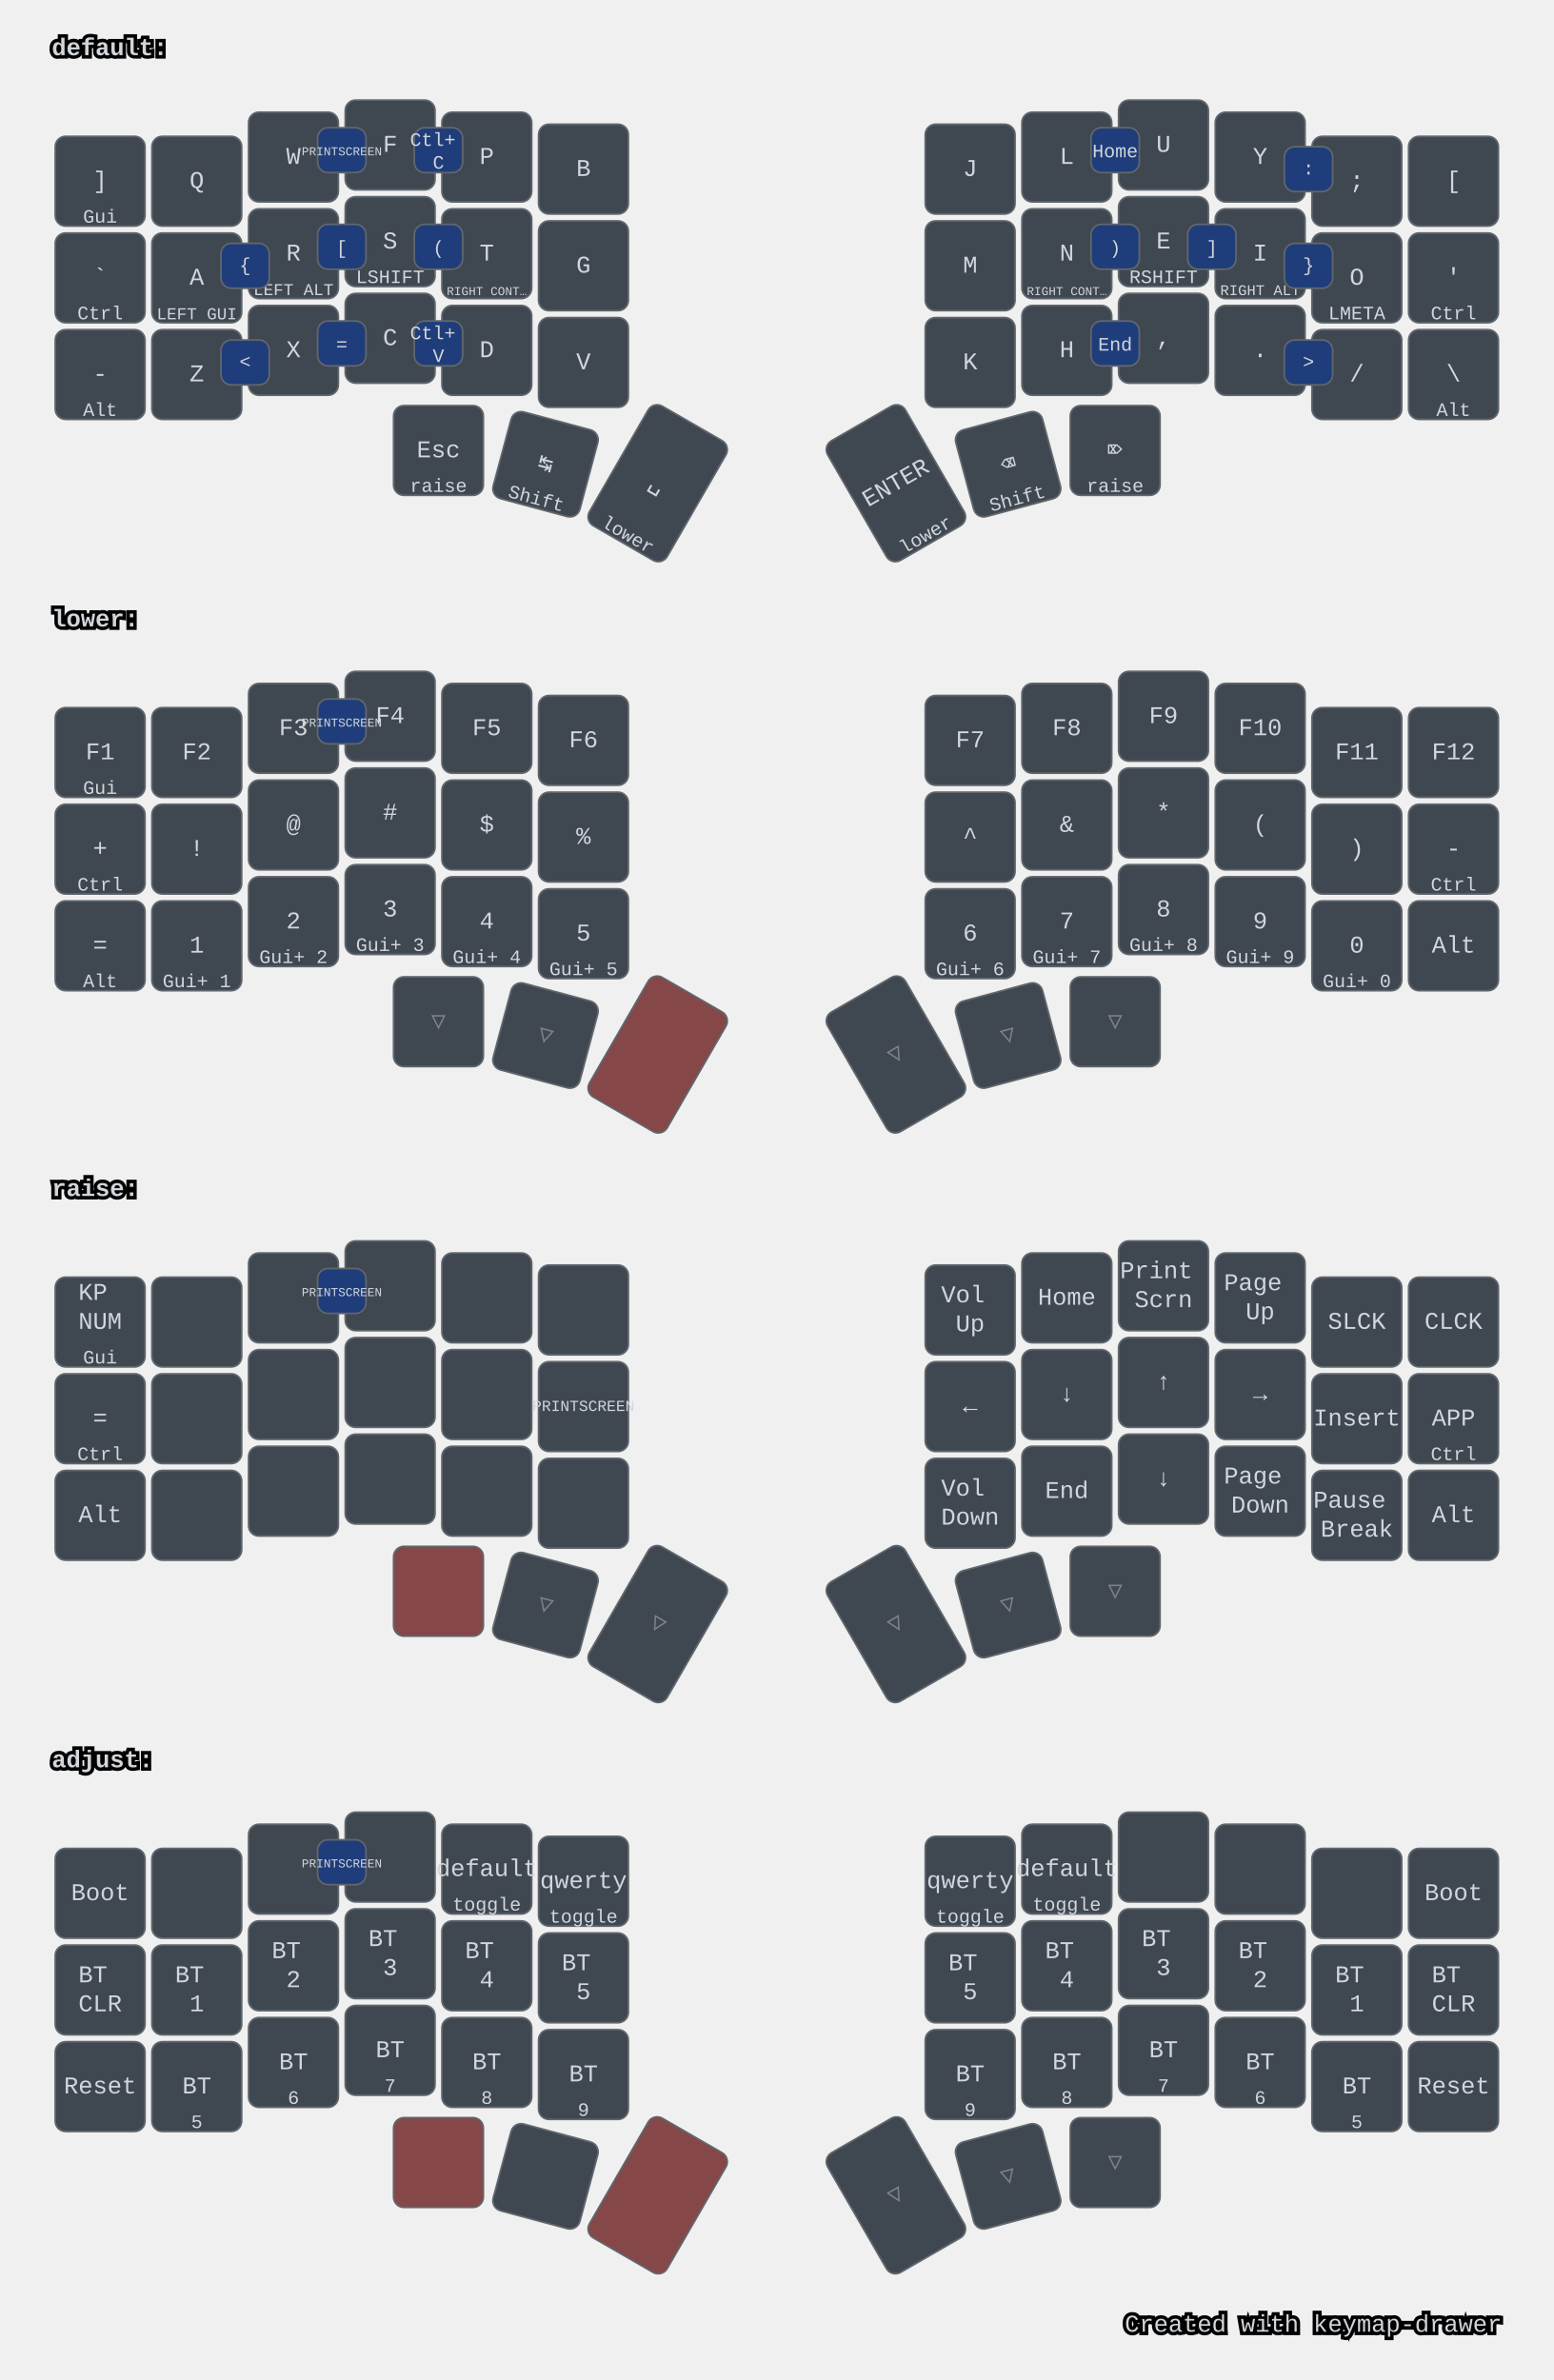
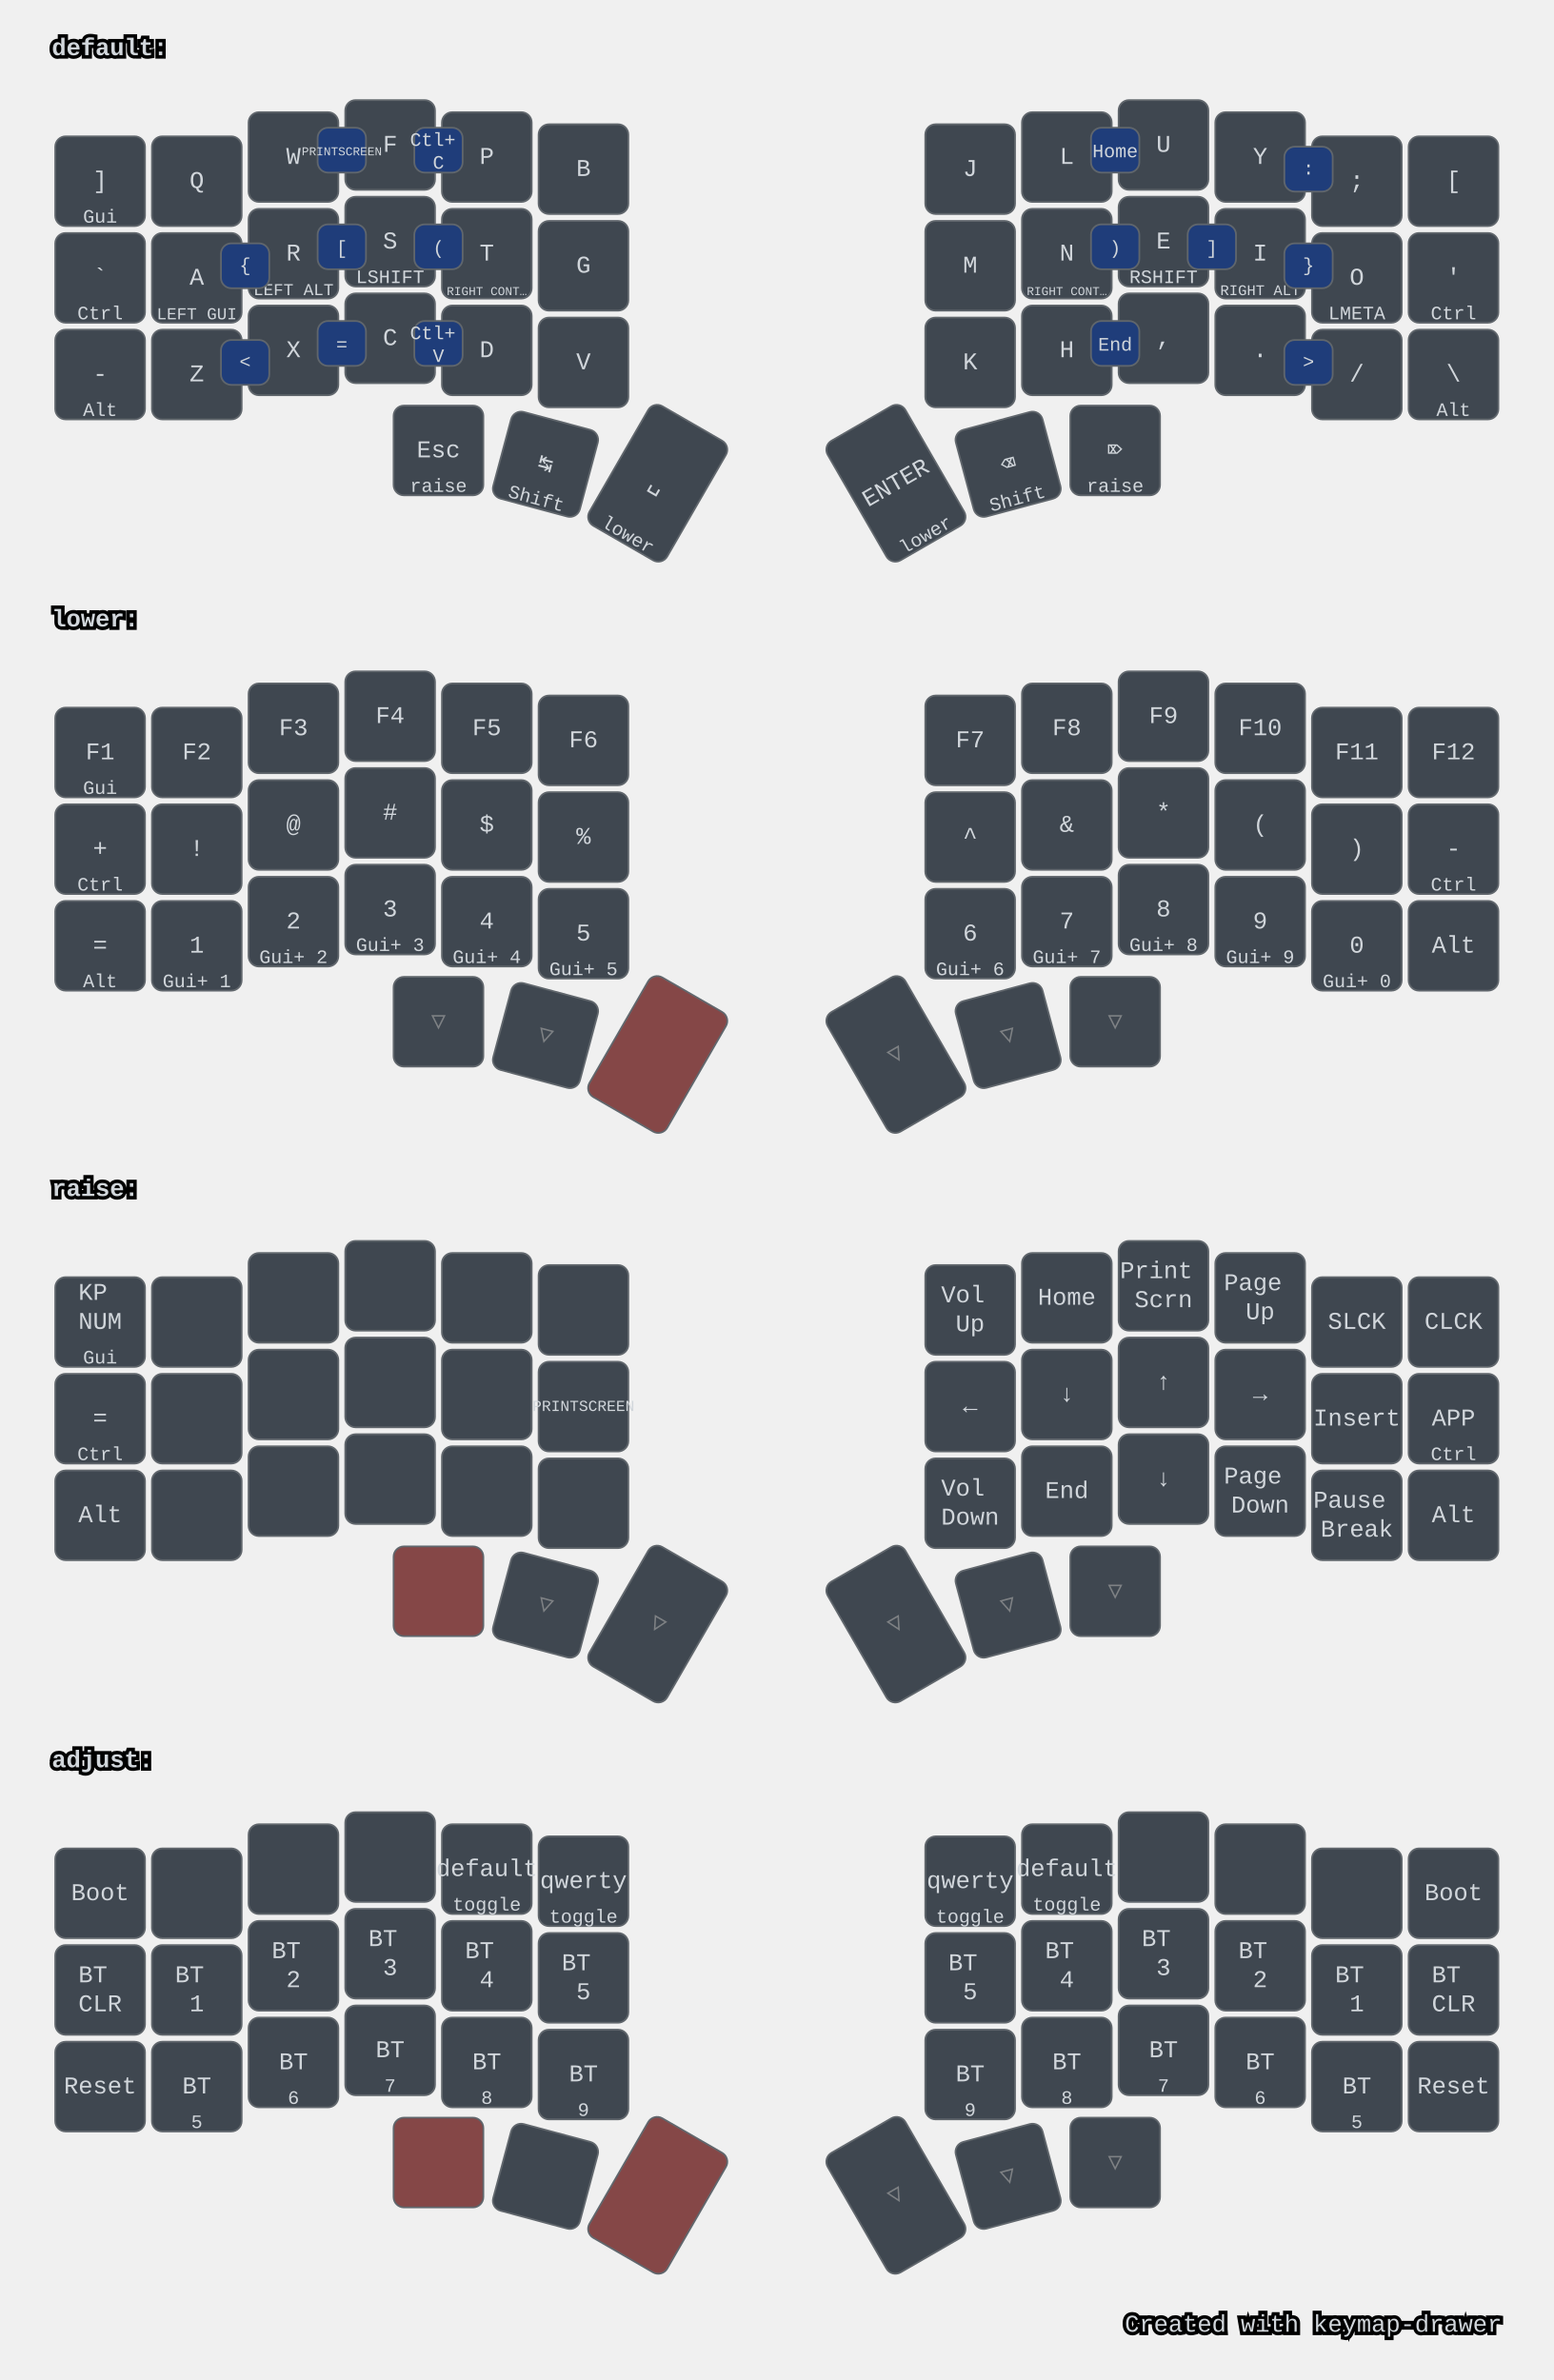
<svg xmlns="http://www.w3.org/2000/svg" width="900" height="1379" viewBox="0 0 900 1379" class="keymap">
  <style>/* inherit to force styles through use tags */
svg path {
    fill: inherit;
}

/* font and background color specifications */
svg.keymap {
    font-family: SFMono-Regular,Consolas,Liberation Mono,Menlo,monospace;
    font-size: 14px;
    font-kerning: normal;
    text-rendering: optimizeLegibility;
    fill: #24292e;
}

/* default key styling */
rect.key {
    fill: #f6f8fa;
}

rect.key, rect.combo {
    stroke: #c9cccf;
    stroke-width: 1;
}

/* default key side styling, only used is draw_key_sides is set */
rect.side {
    filter: brightness(90%);
}

/* color accent for combo boxes */
rect.combo, rect.combo-separate {
    fill: #cdf;
}

/* color accent for held keys */
rect.held, rect.combo.held {
    fill: #fdd;
}

/* color accent for ghost (optional) keys */
rect.ghost, rect.combo.ghost {
    stroke-dasharray: 4, 4;
    stroke-width: 2;
}

text {
    text-anchor: middle;
    dominant-baseline: middle;
}

/* styling for layer labels */
text.label {
    font-weight: bold;
    text-anchor: start;
    stroke: white;
    stroke-width: 4;
    paint-order: stroke;
}

/* styling for optional footer */
text.footer {
    text-anchor: end;
    dominant-baseline: auto;
    stroke: white;
    stroke-width: 4;
    paint-order: stroke;
}

/* styling for combo tap, and key hold/shifted label text */
text.combo, text.hold, text.shifted {
    font-size: 11px;
}

text.hold {
    text-anchor: middle;
    dominant-baseline: auto;
}

text.shifted {
    text-anchor: middle;
    dominant-baseline: hanging;
}

/* styling for hold/shifted label text in combo box */
text.combo.hold, text.combo.shifted {
    font-size: 8px;
}

/* lighter symbol for transparent keys */
text.trans {
    fill: #7b7e81;
}

/* styling for combo dendrons */
path.combo {
    stroke-width: 1;
    stroke: gray;
    fill: none;
}

/* Start Tabler Icons Cleanup */
/* cannot use height/width with glyphs */
.icon-tabler &gt; path {
    fill: inherit;
    stroke: inherit;
    stroke-width: 2;
}
/* hide tabler's default box */
.icon-tabler &gt; path[stroke="none"][fill="none"] {
    visibility: hidden;
}
/* End Tabler Icons Cleanup */

svg.keymap { fill: #d1d6db; }
rect.key { fill: #3f4750; }
rect.key, rect.combo { stroke: #60666c; }
rect.combo, rect.combo-separate { fill: #1f3d7a; }
rect.held, rect.combo.held { fill: #854747; }
text.label, text.footer { stroke: black; }
text.trans { fill: #7e8184; }
path.combo { stroke: #7f7f7f; }
</style>
  <g transform="translate(30, 0)" class="layer-default">
    <text x="0" y="28" class="label">default:</text>
    <g transform="translate(0, 56)">
      <g transform="translate(28, 49)" class="key keypos-0">
        <rect rx="6" ry="6" x="-26" y="-26" width="52" height="52" class="key" />
        <text x="0" y="0" class="key tap">]</text>
        <text x="0" y="24" class="key hold">Gui</text>
      </g>
      <g transform="translate(84, 49)" class="key keypos-1">
        <rect rx="6" ry="6" x="-26" y="-26" width="52" height="52" class="key" />
        <text x="0" y="0" class="key tap">Q</text>
      </g>
      <g transform="translate(140, 35)" class="key keypos-2">
        <rect rx="6" ry="6" x="-26" y="-26" width="52" height="52" class="key" />
        <text x="0" y="0" class="key tap">W</text>
      </g>
      <g transform="translate(196, 28)" class="key keypos-3">
        <rect rx="6" ry="6" x="-26" y="-26" width="52" height="52" class="key" />
        <text x="0" y="0" class="key tap">F</text>
      </g>
      <g transform="translate(252, 35)" class="key keypos-4">
        <rect rx="6" ry="6" x="-26" y="-26" width="52" height="52" class="key" />
        <text x="0" y="0" class="key tap">P</text>
      </g>
      <g transform="translate(308, 42)" class="key keypos-5">
        <rect rx="6" ry="6" x="-26" y="-26" width="52" height="52" class="key" />
        <text x="0" y="0" class="key tap">B</text>
      </g>
      <g transform="translate(532, 42)" class="key keypos-6">
        <rect rx="6" ry="6" x="-26" y="-26" width="52" height="52" class="key" />
        <text x="0" y="0" class="key tap">J</text>
      </g>
      <g transform="translate(588, 35)" class="key keypos-7">
        <rect rx="6" ry="6" x="-26" y="-26" width="52" height="52" class="key" />
        <text x="0" y="0" class="key tap">L</text>
      </g>
      <g transform="translate(644, 28)" class="key keypos-8">
        <rect rx="6" ry="6" x="-26" y="-26" width="52" height="52" class="key" />
        <text x="0" y="0" class="key tap">U</text>
      </g>
      <g transform="translate(700, 35)" class="key keypos-9">
        <rect rx="6" ry="6" x="-26" y="-26" width="52" height="52" class="key" />
        <text x="0" y="0" class="key tap">Y</text>
      </g>
      <g transform="translate(756, 49)" class="key keypos-10">
        <rect rx="6" ry="6" x="-26" y="-26" width="52" height="52" class="key" />
        <text x="0" y="0" class="key tap">;</text>
      </g>
      <g transform="translate(812, 49)" class="key keypos-11">
        <rect rx="6" ry="6" x="-26" y="-26" width="52" height="52" class="key" />
        <text x="0" y="0" class="key tap">[</text>
      </g>
      <g transform="translate(28, 105)" class="key keypos-12">
        <rect rx="6" ry="6" x="-26" y="-26" width="52" height="52" class="key" />
        <text x="0" y="0" class="key tap">`</text>
        <text x="0" y="24" class="key hold">Ctrl</text>
      </g>
      <g transform="translate(84, 105)" class="key keypos-13">
        <rect rx="6" ry="6" x="-26" y="-26" width="52" height="52" class="key" />
        <text x="0" y="0" class="key tap">A</text>
        <text x="0" y="24" class="key hold">
          <tspan style="font-size: 88%">LEFT GUI</tspan>
        </text>
      </g>
      <g transform="translate(140, 91)" class="key keypos-14">
        <rect rx="6" ry="6" x="-26" y="-26" width="52" height="52" class="key" />
        <text x="0" y="0" class="key tap">R</text>
        <text x="0" y="24" class="key hold">
          <tspan style="font-size: 88%">LEFT ALT</tspan>
        </text>
      </g>
      <g transform="translate(196, 84)" class="key keypos-15">
        <rect rx="6" ry="6" x="-26" y="-26" width="52" height="52" class="key" />
        <text x="0" y="0" class="key tap">S</text>
        <text x="0" y="24" class="key hold">LSHIFT</text>
      </g>
      <g transform="translate(252, 91)" class="key keypos-16">
        <rect rx="6" ry="6" x="-26" y="-26" width="52" height="52" class="key" />
        <text x="0" y="0" class="key tap">T</text>
        <text x="0" y="24" class="key hold">
          <tspan style="font-size: 64%">RIGHT CONT…</tspan>
        </text>
      </g>
      <g transform="translate(308, 98)" class="key keypos-17">
        <rect rx="6" ry="6" x="-26" y="-26" width="52" height="52" class="key" />
        <text x="0" y="0" class="key tap">G</text>
      </g>
      <g transform="translate(532, 98)" class="key keypos-18">
        <rect rx="6" ry="6" x="-26" y="-26" width="52" height="52" class="key" />
        <text x="0" y="0" class="key tap">M</text>
      </g>
      <g transform="translate(588, 91)" class="key keypos-19">
        <rect rx="6" ry="6" x="-26" y="-26" width="52" height="52" class="key" />
        <text x="0" y="0" class="key tap">N</text>
        <text x="0" y="24" class="key hold">
          <tspan style="font-size: 64%">RIGHT CONT…</tspan>
        </text>
      </g>
      <g transform="translate(644, 84)" class="key keypos-20">
        <rect rx="6" ry="6" x="-26" y="-26" width="52" height="52" class="key" />
        <text x="0" y="0" class="key tap">E</text>
        <text x="0" y="24" class="key hold">RSHIFT</text>
      </g>
      <g transform="translate(700, 91)" class="key keypos-21">
        <rect rx="6" ry="6" x="-26" y="-26" width="52" height="52" class="key" />
        <text x="0" y="0" class="key tap">I</text>
        <text x="0" y="24" class="key hold">
          <tspan style="font-size: 78%">RIGHT ALT</tspan>
        </text>
      </g>
      <g transform="translate(756, 105)" class="key keypos-22">
        <rect rx="6" ry="6" x="-26" y="-26" width="52" height="52" class="key" />
        <text x="0" y="0" class="key tap">O</text>
        <text x="0" y="24" class="key hold">LMETA</text>
      </g>
      <g transform="translate(812, 105)" class="key keypos-23">
        <rect rx="6" ry="6" x="-26" y="-26" width="52" height="52" class="key" />
        <text x="0" y="0" class="key tap">'</text>
        <text x="0" y="24" class="key hold">Ctrl</text>
      </g>
      <g transform="translate(28, 161)" class="key keypos-24">
        <rect rx="6" ry="6" x="-26" y="-26" width="52" height="52" class="key" />
        <text x="0" y="0" class="key tap">-</text>
        <text x="0" y="24" class="key hold">Alt</text>
      </g>
      <g transform="translate(84, 161)" class="key keypos-25">
        <rect rx="6" ry="6" x="-26" y="-26" width="52" height="52" class="key" />
        <text x="0" y="0" class="key tap">Z</text>
      </g>
      <g transform="translate(140, 147)" class="key keypos-26">
        <rect rx="6" ry="6" x="-26" y="-26" width="52" height="52" class="key" />
        <text x="0" y="0" class="key tap">X</text>
      </g>
      <g transform="translate(196, 140)" class="key keypos-27">
        <rect rx="6" ry="6" x="-26" y="-26" width="52" height="52" class="key" />
        <text x="0" y="0" class="key tap">C</text>
      </g>
      <g transform="translate(252, 147)" class="key keypos-28">
        <rect rx="6" ry="6" x="-26" y="-26" width="52" height="52" class="key" />
        <text x="0" y="0" class="key tap">D</text>
      </g>
      <g transform="translate(308, 154)" class="key keypos-29">
        <rect rx="6" ry="6" x="-26" y="-26" width="52" height="52" class="key" />
        <text x="0" y="0" class="key tap">V</text>
      </g>
      <g transform="translate(532, 154)" class="key keypos-30">
        <rect rx="6" ry="6" x="-26" y="-26" width="52" height="52" class="key" />
        <text x="0" y="0" class="key tap">K</text>
      </g>
      <g transform="translate(588, 147)" class="key keypos-31">
        <rect rx="6" ry="6" x="-26" y="-26" width="52" height="52" class="key" />
        <text x="0" y="0" class="key tap">H</text>
      </g>
      <g transform="translate(644, 140)" class="key keypos-32">
        <rect rx="6" ry="6" x="-26" y="-26" width="52" height="52" class="key" />
        <text x="0" y="0" class="key tap">,</text>
      </g>
      <g transform="translate(700, 147)" class="key keypos-33">
        <rect rx="6" ry="6" x="-26" y="-26" width="52" height="52" class="key" />
        <text x="0" y="0" class="key tap">.</text>
      </g>
      <g transform="translate(756, 161)" class="key keypos-34">
        <rect rx="6" ry="6" x="-26" y="-26" width="52" height="52" class="key" />
        <text x="0" y="0" class="key tap">/</text>
      </g>
      <g transform="translate(812, 161)" class="key keypos-35">
        <rect rx="6" ry="6" x="-26" y="-26" width="52" height="52" class="key" />
        <text x="0" y="0" class="key tap">\</text>
        <text x="0" y="24" class="key hold">Alt</text>
      </g>
      <g transform="translate(224, 205)" class="key keypos-36">
        <rect rx="6" ry="6" x="-26" y="-26" width="52" height="52" class="key" />
        <text x="0" y="0" class="key tap">Esc</text>
        <text x="0" y="24" class="key hold">raise</text>
      </g>
      <g transform="translate(286, 213) rotate(15.0)" class="key keypos-37">
        <rect rx="6" ry="6" x="-26" y="-26" width="52" height="52" class="key" />
        <text x="0" y="0" class="key tap">↹</text>
        <text x="0" y="24" class="key hold">Shift</text>
      </g>
      <g transform="translate(351, 224) rotate(30.0)" class="key keypos-38">
        <rect rx="6" ry="6" x="-26" y="-40" width="52" height="80" class="key" />
        <text x="0" y="0" class="key tap">␣</text>
        <text x="0" y="38" class="key hold">lower</text>
      </g>
      <g transform="translate(489, 224) rotate(-30.0)" class="key keypos-39">
        <rect rx="6" ry="6" x="-26" y="-40" width="52" height="80" class="key" />
        <text x="0" y="0" class="key tap">ENTER</text>
        <text x="0" y="38" class="key hold">lower</text>
      </g>
      <g transform="translate(554, 213) rotate(-15.0)" class="key keypos-40">
        <rect rx="6" ry="6" x="-26" y="-26" width="52" height="52" class="key" />
        <text x="0" y="0" class="key tap">⌫</text>
        <text x="0" y="24" class="key hold">Shift</text>
      </g>
      <g transform="translate(616, 205)" class="key keypos-41">
        <rect rx="6" ry="6" x="-26" y="-26" width="52" height="52" class="key" />
        <text x="0" y="0" class="key tap">⌦</text>
        <text x="0" y="24" class="key hold">raise</text>
      </g>
      <g class="combo combopos-0">
        <rect rx="6" ry="6" x="210" y="74" width="28" height="26" class="combo" />
        <text x="224" y="88" class="combo tap">(</text>
      </g>
      <g class="combo combopos-1">
        <rect rx="6" ry="6" x="602" y="74" width="28" height="26" class="combo" />
        <text x="616" y="88" class="combo tap">)</text>
      </g>
      <g class="combo combopos-2">
        <rect rx="6" ry="6" x="154" y="74" width="28" height="26" class="combo" />
        <text x="168" y="88" class="combo tap">[</text>
      </g>
      <g class="combo combopos-3">
        <rect rx="6" ry="6" x="658" y="74" width="28" height="26" class="combo" />
        <text x="672" y="88" class="combo tap">]</text>
      </g>
      <g class="combo combopos-4">
        <rect rx="6" ry="6" x="98" y="85" width="28" height="26" class="combo" />
        <text x="112" y="98" class="combo tap">{</text>
      </g>
      <g class="combo combopos-5">
        <rect rx="6" ry="6" x="714" y="85" width="28" height="26" class="combo" />
        <text x="728" y="98" class="combo tap">}</text>
      </g>
      <g class="combo combopos-6">
        <rect rx="6" ry="6" x="602" y="18" width="28" height="26" class="combo" />
        <text x="616" y="32" class="combo tap">Home</text>
      </g>
      <g class="combo combopos-7">
        <rect rx="6" ry="6" x="602" y="130" width="28" height="26" class="combo" />
        <text x="616" y="144" class="combo tap">End</text>
      </g>
      <g class="combo combopos-8">
        <rect rx="6" ry="6" x="210" y="18" width="28" height="26" class="combo" />
        <text x="224" y="32" class="combo tap">
          <tspan x="224" dy="-0.6em">Ctl+</tspan>
          <tspan x="224" dy="1.2em">C</tspan>
        </text>
      </g>
      <g class="combo combopos-9">
        <rect rx="6" ry="6" x="210" y="130" width="28" height="26" class="combo" />
        <text x="224" y="144" class="combo tap">
          <tspan x="224" dy="-0.6em">Ctl+</tspan>
          <tspan x="224" dy="1.2em">V</tspan>
        </text>
      </g>
      <g class="combo combopos-10">
        <rect rx="6" ry="6" x="98" y="141" width="28" height="26" class="combo" />
        <text x="112" y="154" class="combo tap">&lt;</text>
      </g>
      <g class="combo combopos-11">
        <rect rx="6" ry="6" x="714" y="141" width="28" height="26" class="combo" />
        <text x="728" y="154" class="combo tap">&gt;</text>
      </g>
      <g class="combo combopos-12">
        <rect rx="6" ry="6" x="154" y="130" width="28" height="26" class="combo" />
        <text x="168" y="144" class="combo tap">=</text>
      </g>
      <g class="combo combopos-13">
        <rect rx="6" ry="6" x="714" y="29" width="28" height="26" class="combo" />
        <text x="728" y="42" class="combo tap">:</text>
      </g>
      <g class="combo combopos-14">
        <rect rx="6" ry="6" x="154" y="18" width="28" height="26" class="combo" />
        <text x="168" y="32" class="combo tap">
          <tspan style="font-size: 64%">PRINTSCREEN</tspan>
        </text>
      </g>
    </g>
  </g>
  <g transform="translate(30, 331)" class="layer-lower">
    <text x="0" y="28" class="label">lower:</text>
    <g transform="translate(0, 56)">
      <g transform="translate(28, 49)" class="key keypos-0">
        <rect rx="6" ry="6" x="-26" y="-26" width="52" height="52" class="key" />
        <text x="0" y="0" class="key tap">F1</text>
        <text x="0" y="24" class="key hold">Gui</text>
      </g>
      <g transform="translate(84, 49)" class="key keypos-1">
        <rect rx="6" ry="6" x="-26" y="-26" width="52" height="52" class="key" />
        <text x="0" y="0" class="key tap">F2</text>
      </g>
      <g transform="translate(140, 35)" class="key keypos-2">
        <rect rx="6" ry="6" x="-26" y="-26" width="52" height="52" class="key" />
        <text x="0" y="0" class="key tap">F3</text>
      </g>
      <g transform="translate(196, 28)" class="key keypos-3">
        <rect rx="6" ry="6" x="-26" y="-26" width="52" height="52" class="key" />
        <text x="0" y="0" class="key tap">F4</text>
      </g>
      <g transform="translate(252, 35)" class="key keypos-4">
        <rect rx="6" ry="6" x="-26" y="-26" width="52" height="52" class="key" />
        <text x="0" y="0" class="key tap">F5</text>
      </g>
      <g transform="translate(308, 42)" class="key keypos-5">
        <rect rx="6" ry="6" x="-26" y="-26" width="52" height="52" class="key" />
        <text x="0" y="0" class="key tap">F6</text>
      </g>
      <g transform="translate(532, 42)" class="key keypos-6">
        <rect rx="6" ry="6" x="-26" y="-26" width="52" height="52" class="key" />
        <text x="0" y="0" class="key tap">F7</text>
      </g>
      <g transform="translate(588, 35)" class="key keypos-7">
        <rect rx="6" ry="6" x="-26" y="-26" width="52" height="52" class="key" />
        <text x="0" y="0" class="key tap">F8</text>
      </g>
      <g transform="translate(644, 28)" class="key keypos-8">
        <rect rx="6" ry="6" x="-26" y="-26" width="52" height="52" class="key" />
        <text x="0" y="0" class="key tap">F9</text>
      </g>
      <g transform="translate(700, 35)" class="key keypos-9">
        <rect rx="6" ry="6" x="-26" y="-26" width="52" height="52" class="key" />
        <text x="0" y="0" class="key tap">F10</text>
      </g>
      <g transform="translate(756, 49)" class="key keypos-10">
        <rect rx="6" ry="6" x="-26" y="-26" width="52" height="52" class="key" />
        <text x="0" y="0" class="key tap">F11</text>
      </g>
      <g transform="translate(812, 49)" class="key keypos-11">
        <rect rx="6" ry="6" x="-26" y="-26" width="52" height="52" class="key" />
        <text x="0" y="0" class="key tap">F12</text>
      </g>
      <g transform="translate(28, 105)" class="key keypos-12">
        <rect rx="6" ry="6" x="-26" y="-26" width="52" height="52" class="key" />
        <text x="0" y="0" class="key tap">+</text>
        <text x="0" y="24" class="key hold">Ctrl</text>
      </g>
      <g transform="translate(84, 105)" class="key keypos-13">
        <rect rx="6" ry="6" x="-26" y="-26" width="52" height="52" class="key" />
        <text x="0" y="0" class="key tap">!</text>
      </g>
      <g transform="translate(140, 91)" class="key keypos-14">
        <rect rx="6" ry="6" x="-26" y="-26" width="52" height="52" class="key" />
        <text x="0" y="0" class="key tap">@</text>
      </g>
      <g transform="translate(196, 84)" class="key keypos-15">
        <rect rx="6" ry="6" x="-26" y="-26" width="52" height="52" class="key" />
        <text x="0" y="0" class="key tap">#</text>
      </g>
      <g transform="translate(252, 91)" class="key keypos-16">
        <rect rx="6" ry="6" x="-26" y="-26" width="52" height="52" class="key" />
        <text x="0" y="0" class="key tap">$</text>
      </g>
      <g transform="translate(308, 98)" class="key keypos-17">
        <rect rx="6" ry="6" x="-26" y="-26" width="52" height="52" class="key" />
        <text x="0" y="0" class="key tap">%</text>
      </g>
      <g transform="translate(532, 98)" class="key keypos-18">
        <rect rx="6" ry="6" x="-26" y="-26" width="52" height="52" class="key" />
        <text x="0" y="0" class="key tap">^</text>
      </g>
      <g transform="translate(588, 91)" class="key keypos-19">
        <rect rx="6" ry="6" x="-26" y="-26" width="52" height="52" class="key" />
        <text x="0" y="0" class="key tap">&amp;</text>
      </g>
      <g transform="translate(644, 84)" class="key keypos-20">
        <rect rx="6" ry="6" x="-26" y="-26" width="52" height="52" class="key" />
        <text x="0" y="0" class="key tap">*</text>
      </g>
      <g transform="translate(700, 91)" class="key keypos-21">
        <rect rx="6" ry="6" x="-26" y="-26" width="52" height="52" class="key" />
        <text x="0" y="0" class="key tap">(</text>
      </g>
      <g transform="translate(756, 105)" class="key keypos-22">
        <rect rx="6" ry="6" x="-26" y="-26" width="52" height="52" class="key" />
        <text x="0" y="0" class="key tap">)</text>
      </g>
      <g transform="translate(812, 105)" class="key keypos-23">
        <rect rx="6" ry="6" x="-26" y="-26" width="52" height="52" class="key" />
        <text x="0" y="0" class="key tap">-</text>
        <text x="0" y="24" class="key hold">Ctrl</text>
      </g>
      <g transform="translate(28, 161)" class="key keypos-24">
        <rect rx="6" ry="6" x="-26" y="-26" width="52" height="52" class="key" />
        <text x="0" y="0" class="key tap">=</text>
        <text x="0" y="24" class="key hold">Alt</text>
      </g>
      <g transform="translate(84, 161)" class="key keypos-25">
        <rect rx="6" ry="6" x="-26" y="-26" width="52" height="52" class="key" />
        <text x="0" y="0" class="key tap">1</text>
        <text x="0" y="24" class="key hold">Gui+ 1</text>
      </g>
      <g transform="translate(140, 147)" class="key keypos-26">
        <rect rx="6" ry="6" x="-26" y="-26" width="52" height="52" class="key" />
        <text x="0" y="0" class="key tap">2</text>
        <text x="0" y="24" class="key hold">Gui+ 2</text>
      </g>
      <g transform="translate(196, 140)" class="key keypos-27">
        <rect rx="6" ry="6" x="-26" y="-26" width="52" height="52" class="key" />
        <text x="0" y="0" class="key tap">3</text>
        <text x="0" y="24" class="key hold">Gui+ 3</text>
      </g>
      <g transform="translate(252, 147)" class="key keypos-28">
        <rect rx="6" ry="6" x="-26" y="-26" width="52" height="52" class="key" />
        <text x="0" y="0" class="key tap">4</text>
        <text x="0" y="24" class="key hold">Gui+ 4</text>
      </g>
      <g transform="translate(308, 154)" class="key keypos-29">
        <rect rx="6" ry="6" x="-26" y="-26" width="52" height="52" class="key" />
        <text x="0" y="0" class="key tap">5</text>
        <text x="0" y="24" class="key hold">Gui+ 5</text>
      </g>
      <g transform="translate(532, 154)" class="key keypos-30">
        <rect rx="6" ry="6" x="-26" y="-26" width="52" height="52" class="key" />
        <text x="0" y="0" class="key tap">6</text>
        <text x="0" y="24" class="key hold">Gui+ 6</text>
      </g>
      <g transform="translate(588, 147)" class="key keypos-31">
        <rect rx="6" ry="6" x="-26" y="-26" width="52" height="52" class="key" />
        <text x="0" y="0" class="key tap">7</text>
        <text x="0" y="24" class="key hold">Gui+ 7</text>
      </g>
      <g transform="translate(644, 140)" class="key keypos-32">
        <rect rx="6" ry="6" x="-26" y="-26" width="52" height="52" class="key" />
        <text x="0" y="0" class="key tap">8</text>
        <text x="0" y="24" class="key hold">Gui+ 8</text>
      </g>
      <g transform="translate(700, 147)" class="key keypos-33">
        <rect rx="6" ry="6" x="-26" y="-26" width="52" height="52" class="key" />
        <text x="0" y="0" class="key tap">9</text>
        <text x="0" y="24" class="key hold">Gui+ 9</text>
      </g>
      <g transform="translate(756, 161)" class="key keypos-34">
        <rect rx="6" ry="6" x="-26" y="-26" width="52" height="52" class="key" />
        <text x="0" y="0" class="key tap">0</text>
        <text x="0" y="24" class="key hold">Gui+ 0</text>
      </g>
      <g transform="translate(812, 161)" class="key keypos-35">
        <rect rx="6" ry="6" x="-26" y="-26" width="52" height="52" class="key" />
        <text x="0" y="0" class="key tap">Alt</text>
      </g>
      <g transform="translate(224, 205)" class="key trans keypos-36">
        <rect rx="6" ry="6" x="-26" y="-26" width="52" height="52" class="key trans" />
        <text x="0" y="0" class="key trans tap">▽</text>
      </g>
      <g transform="translate(286, 213) rotate(15.0)" class="key trans keypos-37">
        <rect rx="6" ry="6" x="-26" y="-26" width="52" height="52" class="key trans" />
        <text x="0" y="0" class="key trans tap">▽</text>
      </g>
      <g transform="translate(351, 224) rotate(30.0)" class="key held keypos-38">
        <rect rx="6" ry="6" x="-26" y="-40" width="52" height="80" class="key held" />
      </g>
      <g transform="translate(489, 224) rotate(-30.0)" class="key trans keypos-39">
        <rect rx="6" ry="6" x="-26" y="-40" width="52" height="80" class="key trans" />
        <text x="0" y="0" class="key trans tap">▽</text>
      </g>
      <g transform="translate(554, 213) rotate(-15.0)" class="key trans keypos-40">
        <rect rx="6" ry="6" x="-26" y="-26" width="52" height="52" class="key trans" />
        <text x="0" y="0" class="key trans tap">▽</text>
      </g>
      <g transform="translate(616, 205)" class="key trans keypos-41">
        <rect rx="6" ry="6" x="-26" y="-26" width="52" height="52" class="key trans" />
        <text x="0" y="0" class="key trans tap">▽</text>
      </g>
-       <g class="combo combopos-0">
-         <rect rx="6" ry="6" x="154" y="18" width="28" height="26" class="combo" />
-         <text x="168" y="32" class="combo tap">
-           <tspan style="font-size: 64%">PRINTSCREEN</tspan>
-         </text>
-       </g>
    </g>
  </g>
  <g transform="translate(30, 661)" class="layer-raise">
    <text x="0" y="28" class="label">raise:</text>
    <g transform="translate(0, 56)">
      <g transform="translate(28, 49)" class="key keypos-0">
        <rect rx="6" ry="6" x="-26" y="-26" width="52" height="52" class="key" />
        <text x="0" y="0" class="key tap">
          <tspan x="0" dy="-1.2em">KP</tspan>
          <tspan x="0" dy="1.2em">NUM</tspan>
        </text>
        <text x="0" y="24" class="key hold">Gui</text>
      </g>
      <g transform="translate(84, 49)" class="key keypos-1">
        <rect rx="6" ry="6" x="-26" y="-26" width="52" height="52" class="key" />
      </g>
      <g transform="translate(140, 35)" class="key keypos-2">
        <rect rx="6" ry="6" x="-26" y="-26" width="52" height="52" class="key" />
      </g>
      <g transform="translate(196, 28)" class="key keypos-3">
        <rect rx="6" ry="6" x="-26" y="-26" width="52" height="52" class="key" />
      </g>
      <g transform="translate(252, 35)" class="key keypos-4">
        <rect rx="6" ry="6" x="-26" y="-26" width="52" height="52" class="key" />
      </g>
      <g transform="translate(308, 42)" class="key keypos-5">
        <rect rx="6" ry="6" x="-26" y="-26" width="52" height="52" class="key" />
      </g>
      <g transform="translate(532, 42)" class="key keypos-6">
        <rect rx="6" ry="6" x="-26" y="-26" width="52" height="52" class="key" />
        <text x="0" y="0" class="key tap">
          <tspan x="0" dy="-0.6em">Vol</tspan>
          <tspan x="0" dy="1.2em">Up</tspan>
        </text>
      </g>
      <g transform="translate(588, 35)" class="key keypos-7">
        <rect rx="6" ry="6" x="-26" y="-26" width="52" height="52" class="key" />
        <text x="0" y="0" class="key tap">Home</text>
      </g>
      <g transform="translate(644, 28)" class="key keypos-8">
        <rect rx="6" ry="6" x="-26" y="-26" width="52" height="52" class="key" />
        <text x="0" y="0" class="key tap">
          <tspan x="0" dy="-0.6em">Print</tspan>
          <tspan x="0" dy="1.2em">Scrn</tspan>
        </text>
      </g>
      <g transform="translate(700, 35)" class="key keypos-9">
        <rect rx="6" ry="6" x="-26" y="-26" width="52" height="52" class="key" />
        <text x="0" y="0" class="key tap">
          <tspan x="0" dy="-0.6em">Page</tspan>
          <tspan x="0" dy="1.2em">Up</tspan>
        </text>
      </g>
      <g transform="translate(756, 49)" class="key keypos-10">
        <rect rx="6" ry="6" x="-26" y="-26" width="52" height="52" class="key" />
        <text x="0" y="0" class="key tap">SLCK</text>
      </g>
      <g transform="translate(812, 49)" class="key keypos-11">
        <rect rx="6" ry="6" x="-26" y="-26" width="52" height="52" class="key" />
        <text x="0" y="0" class="key tap">CLCK</text>
      </g>
      <g transform="translate(28, 105)" class="key keypos-12">
        <rect rx="6" ry="6" x="-26" y="-26" width="52" height="52" class="key" />
        <text x="0" y="0" class="key tap">=</text>
        <text x="0" y="24" class="key hold">Ctrl</text>
      </g>
      <g transform="translate(84, 105)" class="key keypos-13">
        <rect rx="6" ry="6" x="-26" y="-26" width="52" height="52" class="key" />
      </g>
      <g transform="translate(140, 91)" class="key keypos-14">
        <rect rx="6" ry="6" x="-26" y="-26" width="52" height="52" class="key" />
      </g>
      <g transform="translate(196, 84)" class="key keypos-15">
        <rect rx="6" ry="6" x="-26" y="-26" width="52" height="52" class="key" />
      </g>
      <g transform="translate(252, 91)" class="key keypos-16">
        <rect rx="6" ry="6" x="-26" y="-26" width="52" height="52" class="key" />
      </g>
      <g transform="translate(308, 98)" class="key keypos-17">
        <rect rx="6" ry="6" x="-26" y="-26" width="52" height="52" class="key" />
        <text x="0" y="0" class="key tap">
          <tspan style="font-size: 64%">PRINTSCREEN</tspan>
        </text>
      </g>
      <g transform="translate(532, 98)" class="key keypos-18">
        <rect rx="6" ry="6" x="-26" y="-26" width="52" height="52" class="key" />
        <text x="0" y="0" class="key tap">←</text>
      </g>
      <g transform="translate(588, 91)" class="key keypos-19">
        <rect rx="6" ry="6" x="-26" y="-26" width="52" height="52" class="key" />
        <text x="0" y="0" class="key tap">↓</text>
      </g>
      <g transform="translate(644, 84)" class="key keypos-20">
        <rect rx="6" ry="6" x="-26" y="-26" width="52" height="52" class="key" />
        <text x="0" y="0" class="key tap">↑</text>
      </g>
      <g transform="translate(700, 91)" class="key keypos-21">
        <rect rx="6" ry="6" x="-26" y="-26" width="52" height="52" class="key" />
        <text x="0" y="0" class="key tap">→</text>
      </g>
      <g transform="translate(756, 105)" class="key keypos-22">
        <rect rx="6" ry="6" x="-26" y="-26" width="52" height="52" class="key" />
        <text x="0" y="0" class="key tap">Insert</text>
      </g>
      <g transform="translate(812, 105)" class="key keypos-23">
        <rect rx="6" ry="6" x="-26" y="-26" width="52" height="52" class="key" />
        <text x="0" y="0" class="key tap">APP</text>
        <text x="0" y="24" class="key hold">Ctrl</text>
      </g>
      <g transform="translate(28, 161)" class="key keypos-24">
        <rect rx="6" ry="6" x="-26" y="-26" width="52" height="52" class="key" />
        <text x="0" y="0" class="key tap">Alt</text>
      </g>
      <g transform="translate(84, 161)" class="key keypos-25">
        <rect rx="6" ry="6" x="-26" y="-26" width="52" height="52" class="key" />
      </g>
      <g transform="translate(140, 147)" class="key keypos-26">
        <rect rx="6" ry="6" x="-26" y="-26" width="52" height="52" class="key" />
      </g>
      <g transform="translate(196, 140)" class="key keypos-27">
        <rect rx="6" ry="6" x="-26" y="-26" width="52" height="52" class="key" />
      </g>
      <g transform="translate(252, 147)" class="key keypos-28">
        <rect rx="6" ry="6" x="-26" y="-26" width="52" height="52" class="key" />
      </g>
      <g transform="translate(308, 154)" class="key keypos-29">
        <rect rx="6" ry="6" x="-26" y="-26" width="52" height="52" class="key" />
      </g>
      <g transform="translate(532, 154)" class="key keypos-30">
        <rect rx="6" ry="6" x="-26" y="-26" width="52" height="52" class="key" />
        <text x="0" y="0" class="key tap">
          <tspan x="0" dy="-0.6em">Vol</tspan>
          <tspan x="0" dy="1.2em">Down</tspan>
        </text>
      </g>
      <g transform="translate(588, 147)" class="key keypos-31">
        <rect rx="6" ry="6" x="-26" y="-26" width="52" height="52" class="key" />
        <text x="0" y="0" class="key tap">End</text>
      </g>
      <g transform="translate(644, 140)" class="key keypos-32">
        <rect rx="6" ry="6" x="-26" y="-26" width="52" height="52" class="key" />
        <text x="0" y="0" class="key tap">↓</text>
      </g>
      <g transform="translate(700, 147)" class="key keypos-33">
        <rect rx="6" ry="6" x="-26" y="-26" width="52" height="52" class="key" />
        <text x="0" y="0" class="key tap">
          <tspan x="0" dy="-0.6em">Page</tspan>
          <tspan x="0" dy="1.2em">Down</tspan>
        </text>
      </g>
      <g transform="translate(756, 161)" class="key keypos-34">
        <rect rx="6" ry="6" x="-26" y="-26" width="52" height="52" class="key" />
        <text x="0" y="0" class="key tap">
          <tspan x="0" dy="-0.6em">Pause</tspan>
          <tspan x="0" dy="1.2em">Break</tspan>
        </text>
      </g>
      <g transform="translate(812, 161)" class="key keypos-35">
        <rect rx="6" ry="6" x="-26" y="-26" width="52" height="52" class="key" />
        <text x="0" y="0" class="key tap">Alt</text>
      </g>
      <g transform="translate(224, 205)" class="key held keypos-36">
        <rect rx="6" ry="6" x="-26" y="-26" width="52" height="52" class="key held" />
      </g>
      <g transform="translate(286, 213) rotate(15.0)" class="key trans keypos-37">
        <rect rx="6" ry="6" x="-26" y="-26" width="52" height="52" class="key trans" />
        <text x="0" y="0" class="key trans tap">▽</text>
      </g>
      <g transform="translate(351, 224) rotate(30.0)" class="key trans keypos-38">
        <rect rx="6" ry="6" x="-26" y="-40" width="52" height="80" class="key trans" />
        <text x="0" y="0" class="key trans tap">▽</text>
      </g>
      <g transform="translate(489, 224) rotate(-30.0)" class="key trans keypos-39">
        <rect rx="6" ry="6" x="-26" y="-40" width="52" height="80" class="key trans" />
        <text x="0" y="0" class="key trans tap">▽</text>
      </g>
      <g transform="translate(554, 213) rotate(-15.0)" class="key trans keypos-40">
        <rect rx="6" ry="6" x="-26" y="-26" width="52" height="52" class="key trans" />
        <text x="0" y="0" class="key trans tap">▽</text>
      </g>
      <g transform="translate(616, 205)" class="key trans keypos-41">
        <rect rx="6" ry="6" x="-26" y="-26" width="52" height="52" class="key trans" />
        <text x="0" y="0" class="key trans tap">▽</text>
      </g>
-       <g class="combo combopos-0">
-         <rect rx="6" ry="6" x="154" y="18" width="28" height="26" class="combo" />
-         <text x="168" y="32" class="combo tap">
-           <tspan style="font-size: 64%">PRINTSCREEN</tspan>
-         </text>
-       </g>
    </g>
  </g>
  <g transform="translate(30, 992)" class="layer-adjust">
    <text x="0" y="28" class="label">adjust:</text>
    <g transform="translate(0, 56)">
      <g transform="translate(28, 49)" class="key keypos-0">
        <rect rx="6" ry="6" x="-26" y="-26" width="52" height="52" class="key" />
        <text x="0" y="0" class="key tap">Boot</text>
      </g>
      <g transform="translate(84, 49)" class="key keypos-1">
        <rect rx="6" ry="6" x="-26" y="-26" width="52" height="52" class="key" />
      </g>
      <g transform="translate(140, 35)" class="key keypos-2">
        <rect rx="6" ry="6" x="-26" y="-26" width="52" height="52" class="key" />
      </g>
      <g transform="translate(196, 28)" class="key keypos-3">
        <rect rx="6" ry="6" x="-26" y="-26" width="52" height="52" class="key" />
      </g>
      <g transform="translate(252, 35)" class="key keypos-4">
        <rect rx="6" ry="6" x="-26" y="-26" width="52" height="52" class="key" />
        <text x="0" y="0" class="key tap">default</text>
        <text x="0" y="24" class="key hold">toggle</text>
      </g>
      <g transform="translate(308, 42)" class="key keypos-5">
        <rect rx="6" ry="6" x="-26" y="-26" width="52" height="52" class="key" />
        <text x="0" y="0" class="key tap">qwerty</text>
        <text x="0" y="24" class="key hold">toggle</text>
      </g>
      <g transform="translate(532, 42)" class="key keypos-6">
        <rect rx="6" ry="6" x="-26" y="-26" width="52" height="52" class="key" />
        <text x="0" y="0" class="key tap">qwerty</text>
        <text x="0" y="24" class="key hold">toggle</text>
      </g>
      <g transform="translate(588, 35)" class="key keypos-7">
        <rect rx="6" ry="6" x="-26" y="-26" width="52" height="52" class="key" />
        <text x="0" y="0" class="key tap">default</text>
        <text x="0" y="24" class="key hold">toggle</text>
      </g>
      <g transform="translate(644, 28)" class="key keypos-8">
        <rect rx="6" ry="6" x="-26" y="-26" width="52" height="52" class="key" />
      </g>
      <g transform="translate(700, 35)" class="key keypos-9">
        <rect rx="6" ry="6" x="-26" y="-26" width="52" height="52" class="key" />
      </g>
      <g transform="translate(756, 49)" class="key keypos-10">
        <rect rx="6" ry="6" x="-26" y="-26" width="52" height="52" class="key" />
      </g>
      <g transform="translate(812, 49)" class="key keypos-11">
        <rect rx="6" ry="6" x="-26" y="-26" width="52" height="52" class="key" />
        <text x="0" y="0" class="key tap">Boot</text>
      </g>
      <g transform="translate(28, 105)" class="key keypos-12">
        <rect rx="6" ry="6" x="-26" y="-26" width="52" height="52" class="key" />
        <text x="0" y="0" class="key tap">
          <tspan x="0" dy="-0.6em">BT</tspan>
          <tspan x="0" dy="1.2em">CLR</tspan>
        </text>
      </g>
      <g transform="translate(84, 105)" class="key keypos-13">
        <rect rx="6" ry="6" x="-26" y="-26" width="52" height="52" class="key" />
        <text x="0" y="0" class="key tap">
          <tspan x="0" dy="-0.6em">BT</tspan>
          <tspan x="0" dy="1.2em">1</tspan>
        </text>
      </g>
      <g transform="translate(140, 91)" class="key keypos-14">
        <rect rx="6" ry="6" x="-26" y="-26" width="52" height="52" class="key" />
        <text x="0" y="0" class="key tap">
          <tspan x="0" dy="-0.6em">BT</tspan>
          <tspan x="0" dy="1.2em">2</tspan>
        </text>
      </g>
      <g transform="translate(196, 84)" class="key keypos-15">
        <rect rx="6" ry="6" x="-26" y="-26" width="52" height="52" class="key" />
        <text x="0" y="0" class="key tap">
          <tspan x="0" dy="-0.6em">BT</tspan>
          <tspan x="0" dy="1.2em">3</tspan>
        </text>
      </g>
      <g transform="translate(252, 91)" class="key keypos-16">
        <rect rx="6" ry="6" x="-26" y="-26" width="52" height="52" class="key" />
        <text x="0" y="0" class="key tap">
          <tspan x="0" dy="-0.6em">BT</tspan>
          <tspan x="0" dy="1.2em">4</tspan>
        </text>
      </g>
      <g transform="translate(308, 98)" class="key keypos-17">
        <rect rx="6" ry="6" x="-26" y="-26" width="52" height="52" class="key" />
        <text x="0" y="0" class="key tap">
          <tspan x="0" dy="-0.6em">BT</tspan>
          <tspan x="0" dy="1.2em">5</tspan>
        </text>
      </g>
      <g transform="translate(532, 98)" class="key keypos-18">
        <rect rx="6" ry="6" x="-26" y="-26" width="52" height="52" class="key" />
        <text x="0" y="0" class="key tap">
          <tspan x="0" dy="-0.6em">BT</tspan>
          <tspan x="0" dy="1.2em">5</tspan>
        </text>
      </g>
      <g transform="translate(588, 91)" class="key keypos-19">
        <rect rx="6" ry="6" x="-26" y="-26" width="52" height="52" class="key" />
        <text x="0" y="0" class="key tap">
          <tspan x="0" dy="-0.6em">BT</tspan>
          <tspan x="0" dy="1.2em">4</tspan>
        </text>
      </g>
      <g transform="translate(644, 84)" class="key keypos-20">
        <rect rx="6" ry="6" x="-26" y="-26" width="52" height="52" class="key" />
        <text x="0" y="0" class="key tap">
          <tspan x="0" dy="-0.6em">BT</tspan>
          <tspan x="0" dy="1.2em">3</tspan>
        </text>
      </g>
      <g transform="translate(700, 91)" class="key keypos-21">
        <rect rx="6" ry="6" x="-26" y="-26" width="52" height="52" class="key" />
        <text x="0" y="0" class="key tap">
          <tspan x="0" dy="-0.6em">BT</tspan>
          <tspan x="0" dy="1.2em">2</tspan>
        </text>
      </g>
      <g transform="translate(756, 105)" class="key keypos-22">
        <rect rx="6" ry="6" x="-26" y="-26" width="52" height="52" class="key" />
        <text x="0" y="0" class="key tap">
          <tspan x="0" dy="-0.6em">BT</tspan>
          <tspan x="0" dy="1.2em">1</tspan>
        </text>
      </g>
      <g transform="translate(812, 105)" class="key keypos-23">
        <rect rx="6" ry="6" x="-26" y="-26" width="52" height="52" class="key" />
        <text x="0" y="0" class="key tap">
          <tspan x="0" dy="-0.6em">BT</tspan>
          <tspan x="0" dy="1.2em">CLR</tspan>
        </text>
      </g>
      <g transform="translate(28, 161)" class="key keypos-24">
        <rect rx="6" ry="6" x="-26" y="-26" width="52" height="52" class="key" />
        <text x="0" y="0" class="key tap">Reset</text>
      </g>
      <g transform="translate(84, 161)" class="key keypos-25">
        <rect rx="6" ry="6" x="-26" y="-26" width="52" height="52" class="key" />
        <text x="0" y="0" class="key tap">BT</text>
        <text x="0" y="24" class="key hold">5</text>
      </g>
      <g transform="translate(140, 147)" class="key keypos-26">
        <rect rx="6" ry="6" x="-26" y="-26" width="52" height="52" class="key" />
        <text x="0" y="0" class="key tap">BT</text>
        <text x="0" y="24" class="key hold">6</text>
      </g>
      <g transform="translate(196, 140)" class="key keypos-27">
        <rect rx="6" ry="6" x="-26" y="-26" width="52" height="52" class="key" />
        <text x="0" y="0" class="key tap">BT</text>
        <text x="0" y="24" class="key hold">7</text>
      </g>
      <g transform="translate(252, 147)" class="key keypos-28">
        <rect rx="6" ry="6" x="-26" y="-26" width="52" height="52" class="key" />
        <text x="0" y="0" class="key tap">BT</text>
        <text x="0" y="24" class="key hold">8</text>
      </g>
      <g transform="translate(308, 154)" class="key keypos-29">
        <rect rx="6" ry="6" x="-26" y="-26" width="52" height="52" class="key" />
        <text x="0" y="0" class="key tap">BT</text>
        <text x="0" y="24" class="key hold">9</text>
      </g>
      <g transform="translate(532, 154)" class="key keypos-30">
        <rect rx="6" ry="6" x="-26" y="-26" width="52" height="52" class="key" />
        <text x="0" y="0" class="key tap">BT</text>
        <text x="0" y="24" class="key hold">9</text>
      </g>
      <g transform="translate(588, 147)" class="key keypos-31">
        <rect rx="6" ry="6" x="-26" y="-26" width="52" height="52" class="key" />
        <text x="0" y="0" class="key tap">BT</text>
        <text x="0" y="24" class="key hold">8</text>
      </g>
      <g transform="translate(644, 140)" class="key keypos-32">
        <rect rx="6" ry="6" x="-26" y="-26" width="52" height="52" class="key" />
        <text x="0" y="0" class="key tap">BT</text>
        <text x="0" y="24" class="key hold">7</text>
      </g>
      <g transform="translate(700, 147)" class="key keypos-33">
        <rect rx="6" ry="6" x="-26" y="-26" width="52" height="52" class="key" />
        <text x="0" y="0" class="key tap">BT</text>
        <text x="0" y="24" class="key hold">6</text>
      </g>
      <g transform="translate(756, 161)" class="key keypos-34">
        <rect rx="6" ry="6" x="-26" y="-26" width="52" height="52" class="key" />
        <text x="0" y="0" class="key tap">BT</text>
        <text x="0" y="24" class="key hold">5</text>
      </g>
      <g transform="translate(812, 161)" class="key keypos-35">
        <rect rx="6" ry="6" x="-26" y="-26" width="52" height="52" class="key" />
        <text x="0" y="0" class="key tap">Reset</text>
      </g>
      <g transform="translate(224, 205)" class="key held keypos-36">
        <rect rx="6" ry="6" x="-26" y="-26" width="52" height="52" class="key held" />
      </g>
      <g transform="translate(286, 213) rotate(15.0)" class="key keypos-37">
        <rect rx="6" ry="6" x="-26" y="-26" width="52" height="52" class="key" />
      </g>
      <g transform="translate(351, 224) rotate(30.0)" class="key held keypos-38">
        <rect rx="6" ry="6" x="-26" y="-40" width="52" height="80" class="key held" />
      </g>
      <g transform="translate(489, 224) rotate(-30.0)" class="key trans keypos-39">
        <rect rx="6" ry="6" x="-26" y="-40" width="52" height="80" class="key trans" />
        <text x="0" y="0" class="key trans tap">▽</text>
      </g>
      <g transform="translate(554, 213) rotate(-15.0)" class="key trans keypos-40">
        <rect rx="6" ry="6" x="-26" y="-26" width="52" height="52" class="key trans" />
        <text x="0" y="0" class="key trans tap">▽</text>
      </g>
      <g transform="translate(616, 205)" class="key trans keypos-41">
        <rect rx="6" ry="6" x="-26" y="-26" width="52" height="52" class="key trans" />
        <text x="0" y="0" class="key trans tap">▽</text>
      </g>
-       <g class="combo combopos-0">
-         <rect rx="6" ry="6" x="154" y="18" width="28" height="26" class="combo" />
-         <text x="168" y="32" class="combo tap">
-           <tspan style="font-size: 64%">PRINTSCREEN</tspan>
-         </text>
-       </g>
    </g>
  </g>
  <text x="870.0" y="1351.0" class="footer">Created with <a href="https://github.com/caksoylar/keymap-drawer">keymap-drawer</a>
  </text>
</svg>
